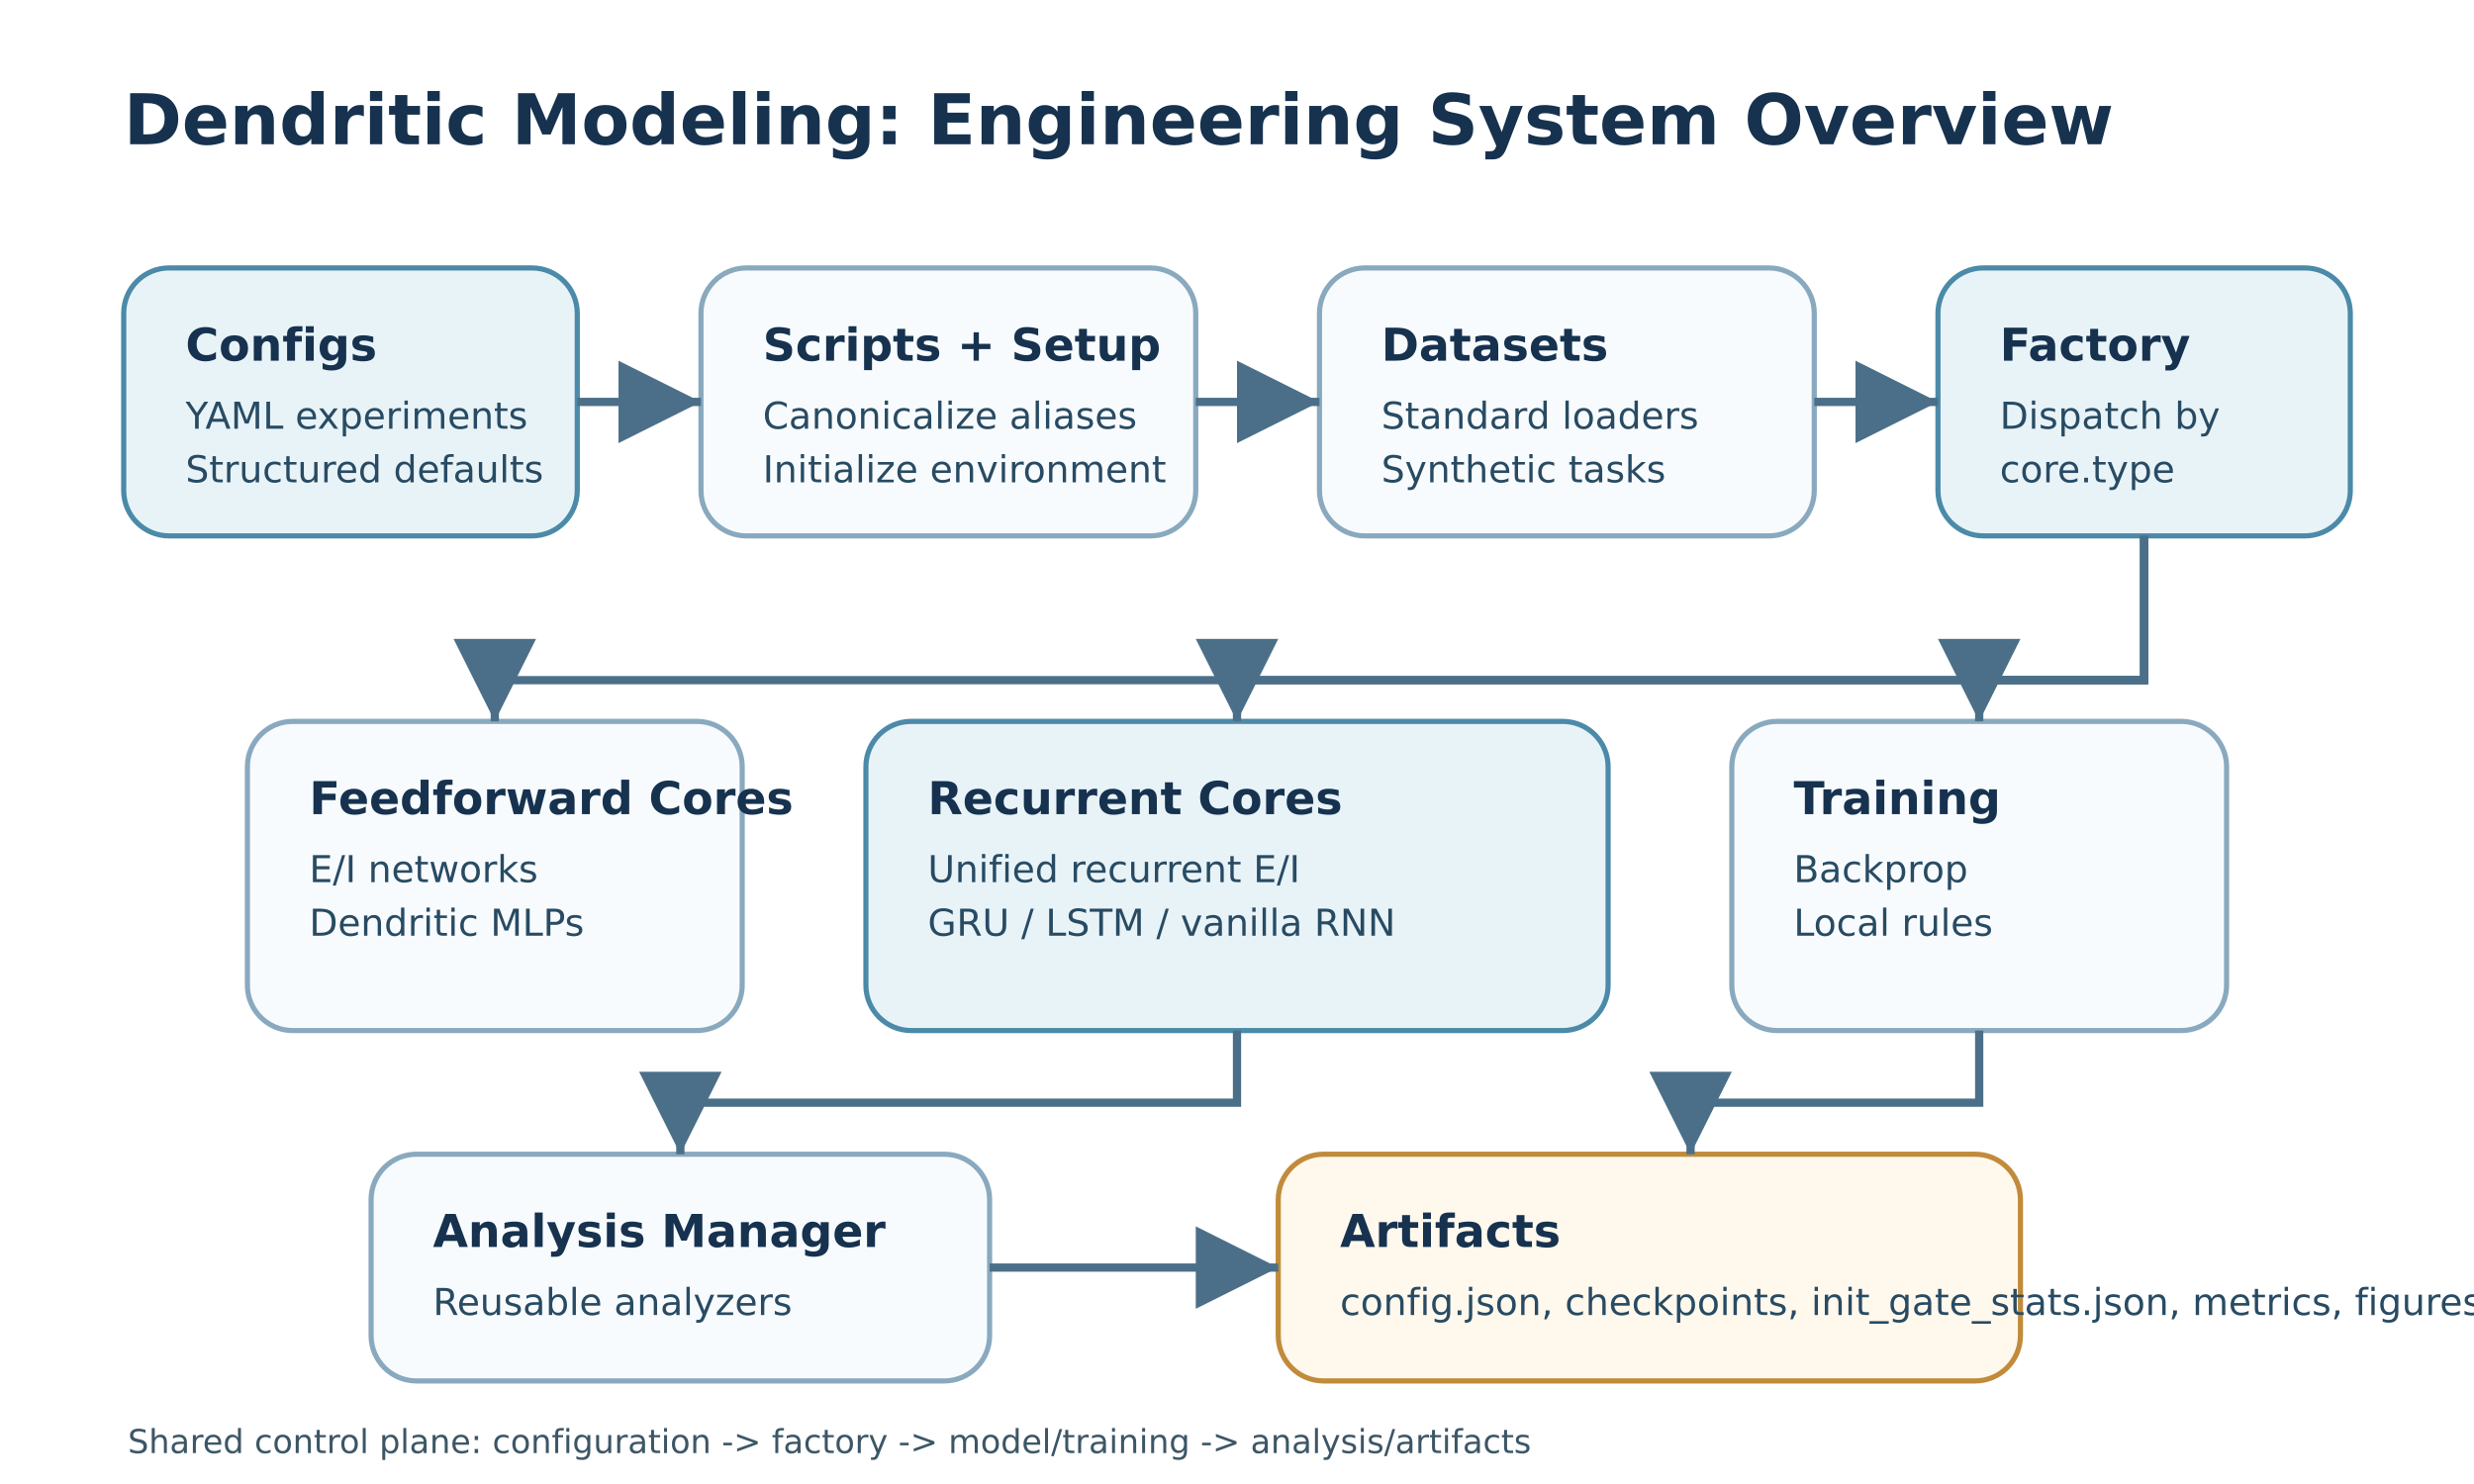
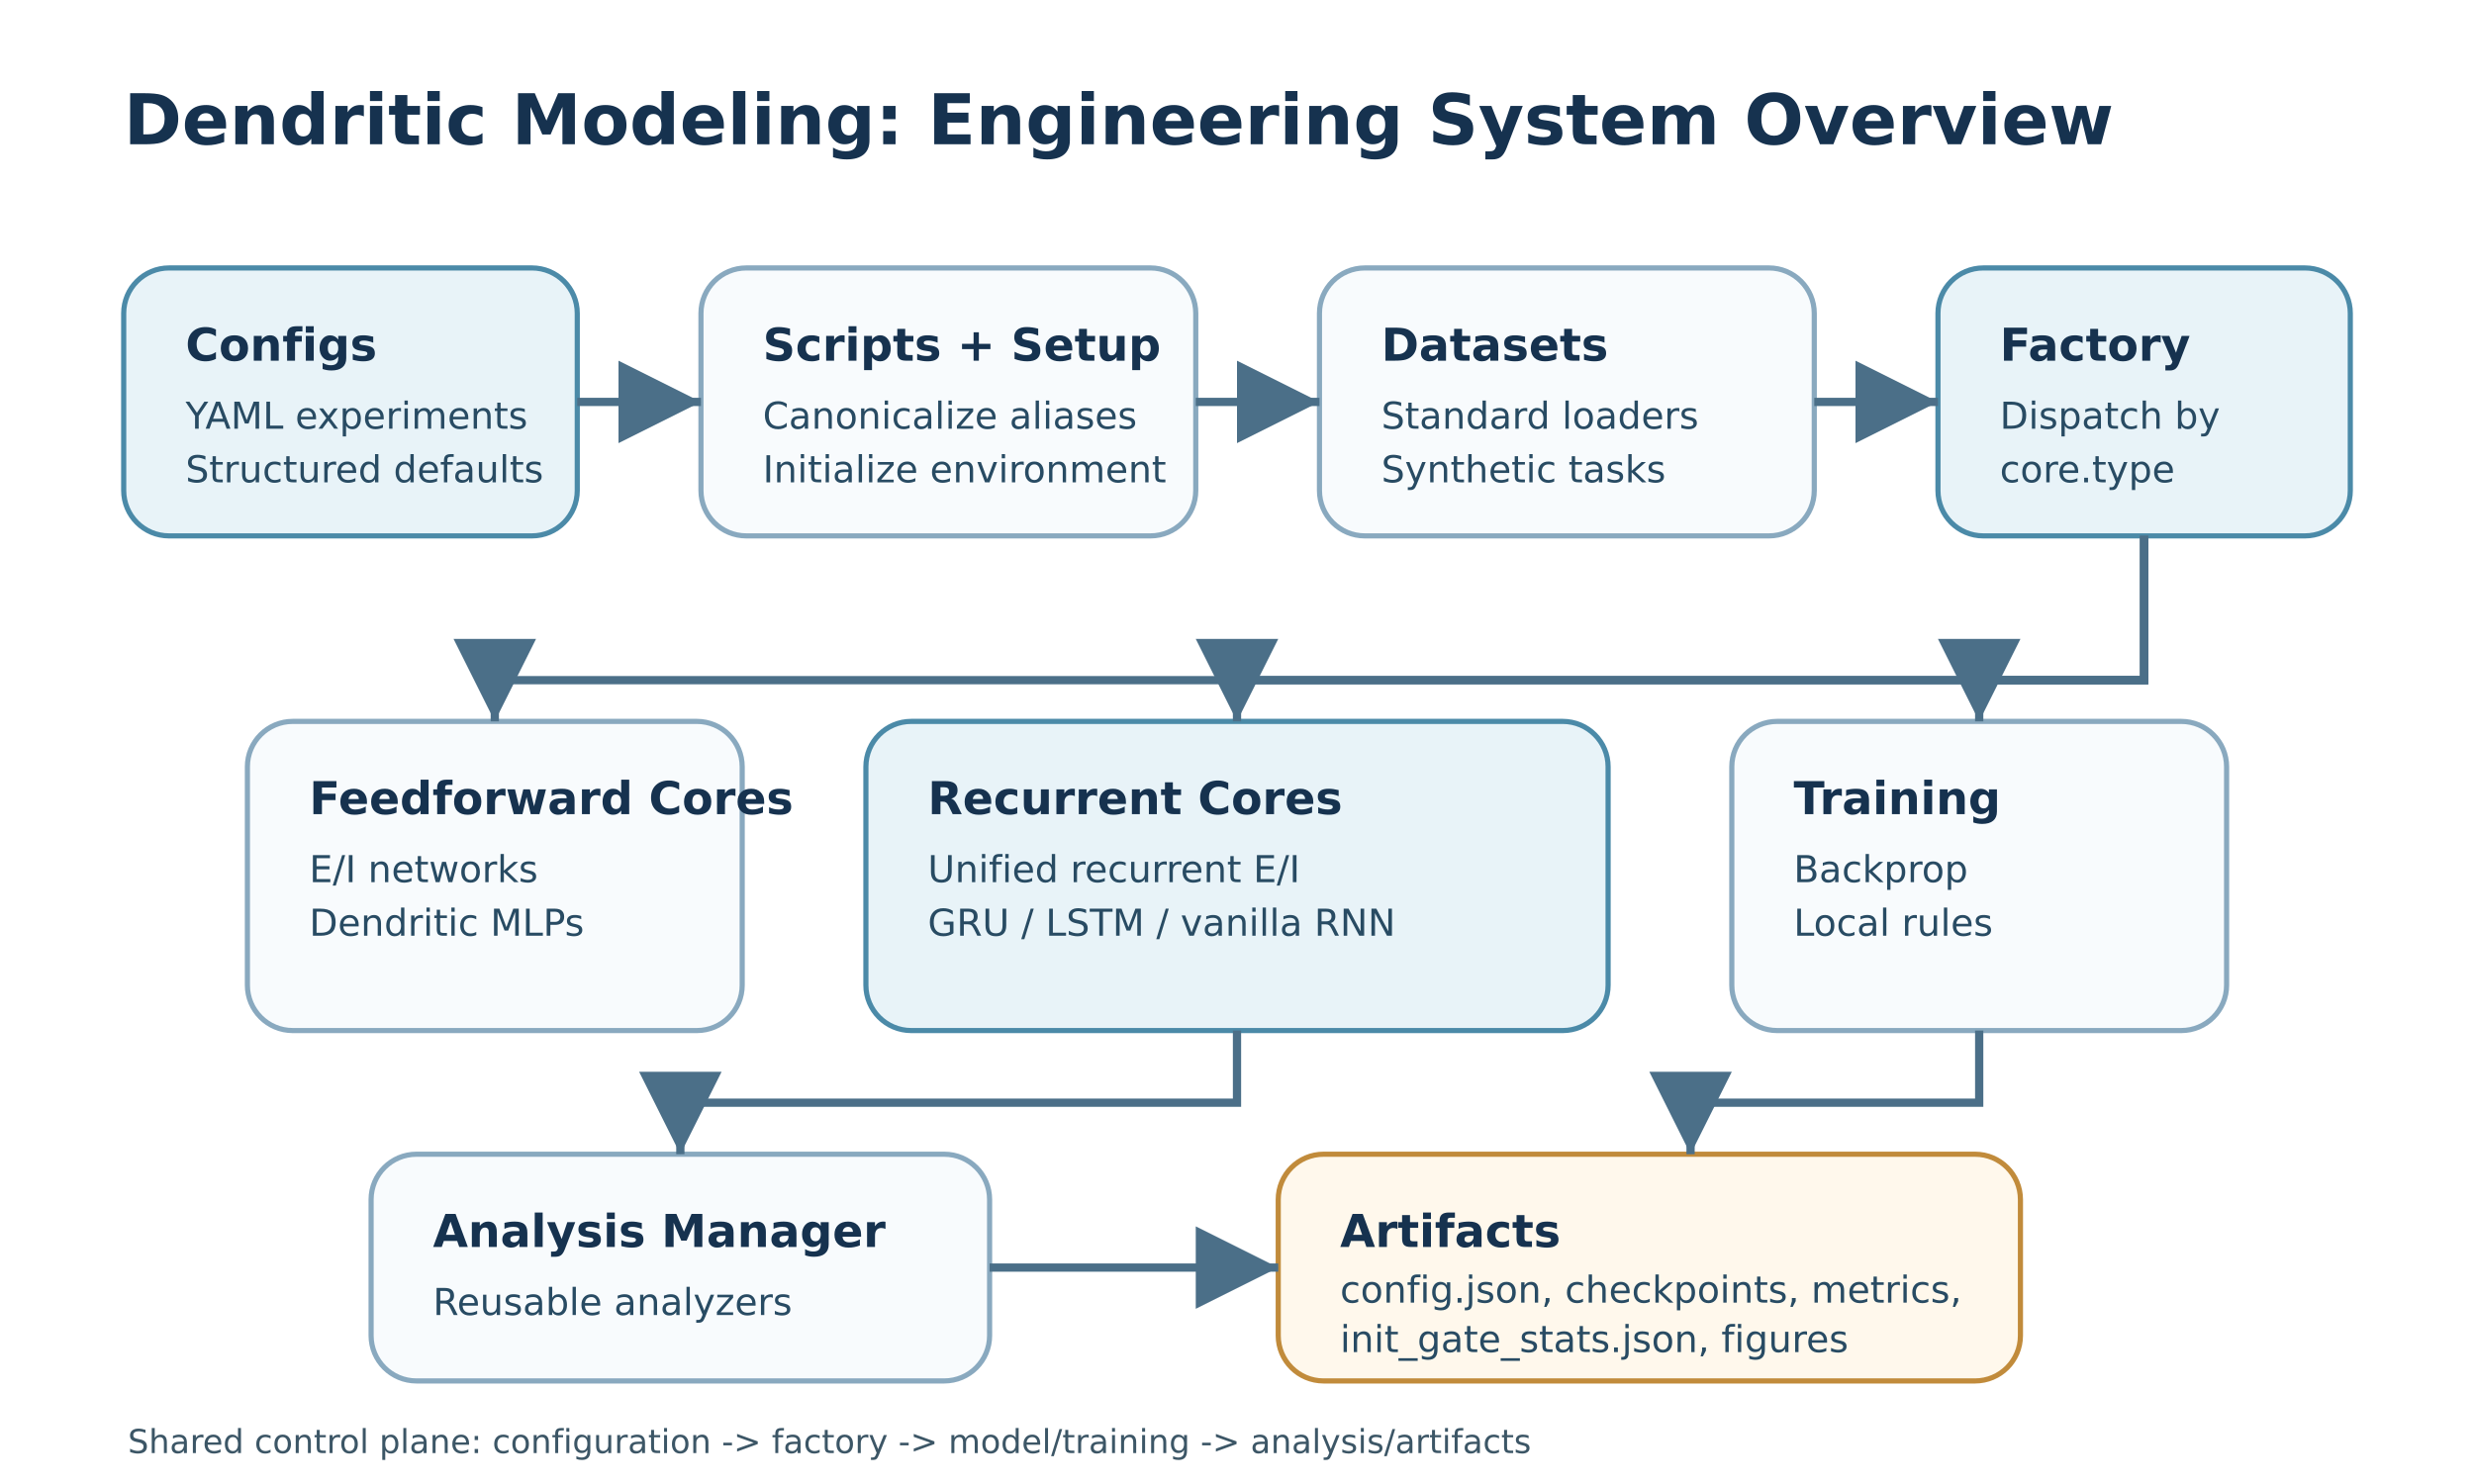
<svg xmlns="http://www.w3.org/2000/svg" width="1200" height="720" viewBox="0 0 1200 720">
  <defs>
    <style>
      .title { font: 700 34px "DejaVu Sans", Arial, sans-serif; fill: #16324f; }
      .label { font: 600 22px "DejaVu Sans", Arial, sans-serif; fill: #16324f; }
      .body { font: 400 18px "DejaVu Sans", Arial, sans-serif; fill: #284b63; }
      .small { font: 400 16px "DejaVu Sans", Arial, sans-serif; fill: #3c5666; }
      .box { fill: #f8fbfd; stroke: #89a9bf; stroke-width: 2.5; rx: 22; }
      .accent { fill: #e8f3f8; stroke: #4b8aa8; stroke-width: 2.5; rx: 22; }
      .artifact { fill: #fff8ec; stroke: #c18b3b; stroke-width: 2.5; rx: 22; }
      .arrow { stroke: #4b6f88; stroke-width: 4; fill: none; marker-end: url(#arrowhead); }
    </style>
    <marker id="arrowhead" markerWidth="14" markerHeight="10" refX="10" refY="5" orient="auto">
      <polygon points="0 0, 10 5, 0 10" fill="#4b6f88" />
    </marker>
  </defs>
  <rect width="1200" height="720" fill="#ffffff" />
  <text x="60" y="70" class="title">Dendritic Modeling: Engineering System Overview</text>
  <rect x="60" y="130" width="220" height="130" class="accent" />
  <text x="90" y="175" class="label">Configs</text>
  <text x="90" y="208" class="body">YAML experiments</text>
  <text x="90" y="234" class="body">Structured defaults</text>
  <rect x="340" y="130" width="240" height="130" class="box" />
  <text x="370" y="175" class="label">Scripts + Setup</text>
  <text x="370" y="208" class="body">Canonicalize aliases</text>
  <text x="370" y="234" class="body">Initialize environment</text>
  <rect x="640" y="130" width="240" height="130" class="box" />
  <text x="670" y="175" class="label">Datasets</text>
  <text x="670" y="208" class="body">Standard loaders</text>
  <text x="670" y="234" class="body">Synthetic tasks</text>
  <rect x="940" y="130" width="200" height="130" class="accent" />
  <text x="970" y="175" class="label">Factory</text>
  <text x="970" y="208" class="body">Dispatch by</text>
  <text x="970" y="234" class="body">core.type</text>
  <rect x="120" y="350" width="240" height="150" class="box" />
  <text x="150" y="395" class="label">Feedforward Cores</text>
  <text x="150" y="428" class="body">E/I networks</text>
  <text x="150" y="454" class="body">Dendritic MLPs</text>
  <rect x="420" y="350" width="360" height="150" class="accent" />
  <text x="450" y="395" class="label">Recurrent Cores</text>
  <text x="450" y="428" class="body">Unified recurrent E/I</text>
  <text x="450" y="454" class="body">GRU / LSTM / vanilla RNN</text>
  <rect x="840" y="350" width="240" height="150" class="box" />
  <text x="870" y="395" class="label">Training</text>
  <text x="870" y="428" class="body">Backprop</text>
  <text x="870" y="454" class="body">Local rules</text>
  <rect x="180" y="560" width="300" height="110" class="box" />
  <text x="210" y="605" class="label">Analysis Manager</text>
  <text x="210" y="638" class="body">Reusable analyzers</text>
  <rect x="620" y="560" width="360" height="110" class="artifact" />
  <text x="650" y="605" class="label">Artifacts</text>
-   <text x="650" y="638" class="body">config.json, checkpoints, init_gate_stats.json, metrics, figures</text>
+   <text x="650" y="632" class="body">config.json, checkpoints, metrics,</text>
+   <text x="650" y="656" class="body">init_gate_stats.json, figures</text>
  <path d="M280 195 L340 195" class="arrow" />
  <path d="M580 195 L640 195" class="arrow" />
  <path d="M880 195 L940 195" class="arrow" />
  <path d="M1040 260 L1040 330 L600 330 L600 350" class="arrow" />
  <path d="M1040 260 L1040 330 L240 330 L240 350" class="arrow" />
  <path d="M1040 260 L1040 330 L960 330 L960 350" class="arrow" />
  <path d="M960 500 L960 535 L820 535 L820 560" class="arrow" />
  <path d="M600 500 L600 535 L330 535 L330 560" class="arrow" />
  <path d="M480 615 L620 615" class="arrow" />
  <text x="62" y="705" class="small">Shared control plane: configuration -&gt; factory -&gt; model/training -&gt; analysis/artifacts</text>
</svg>
